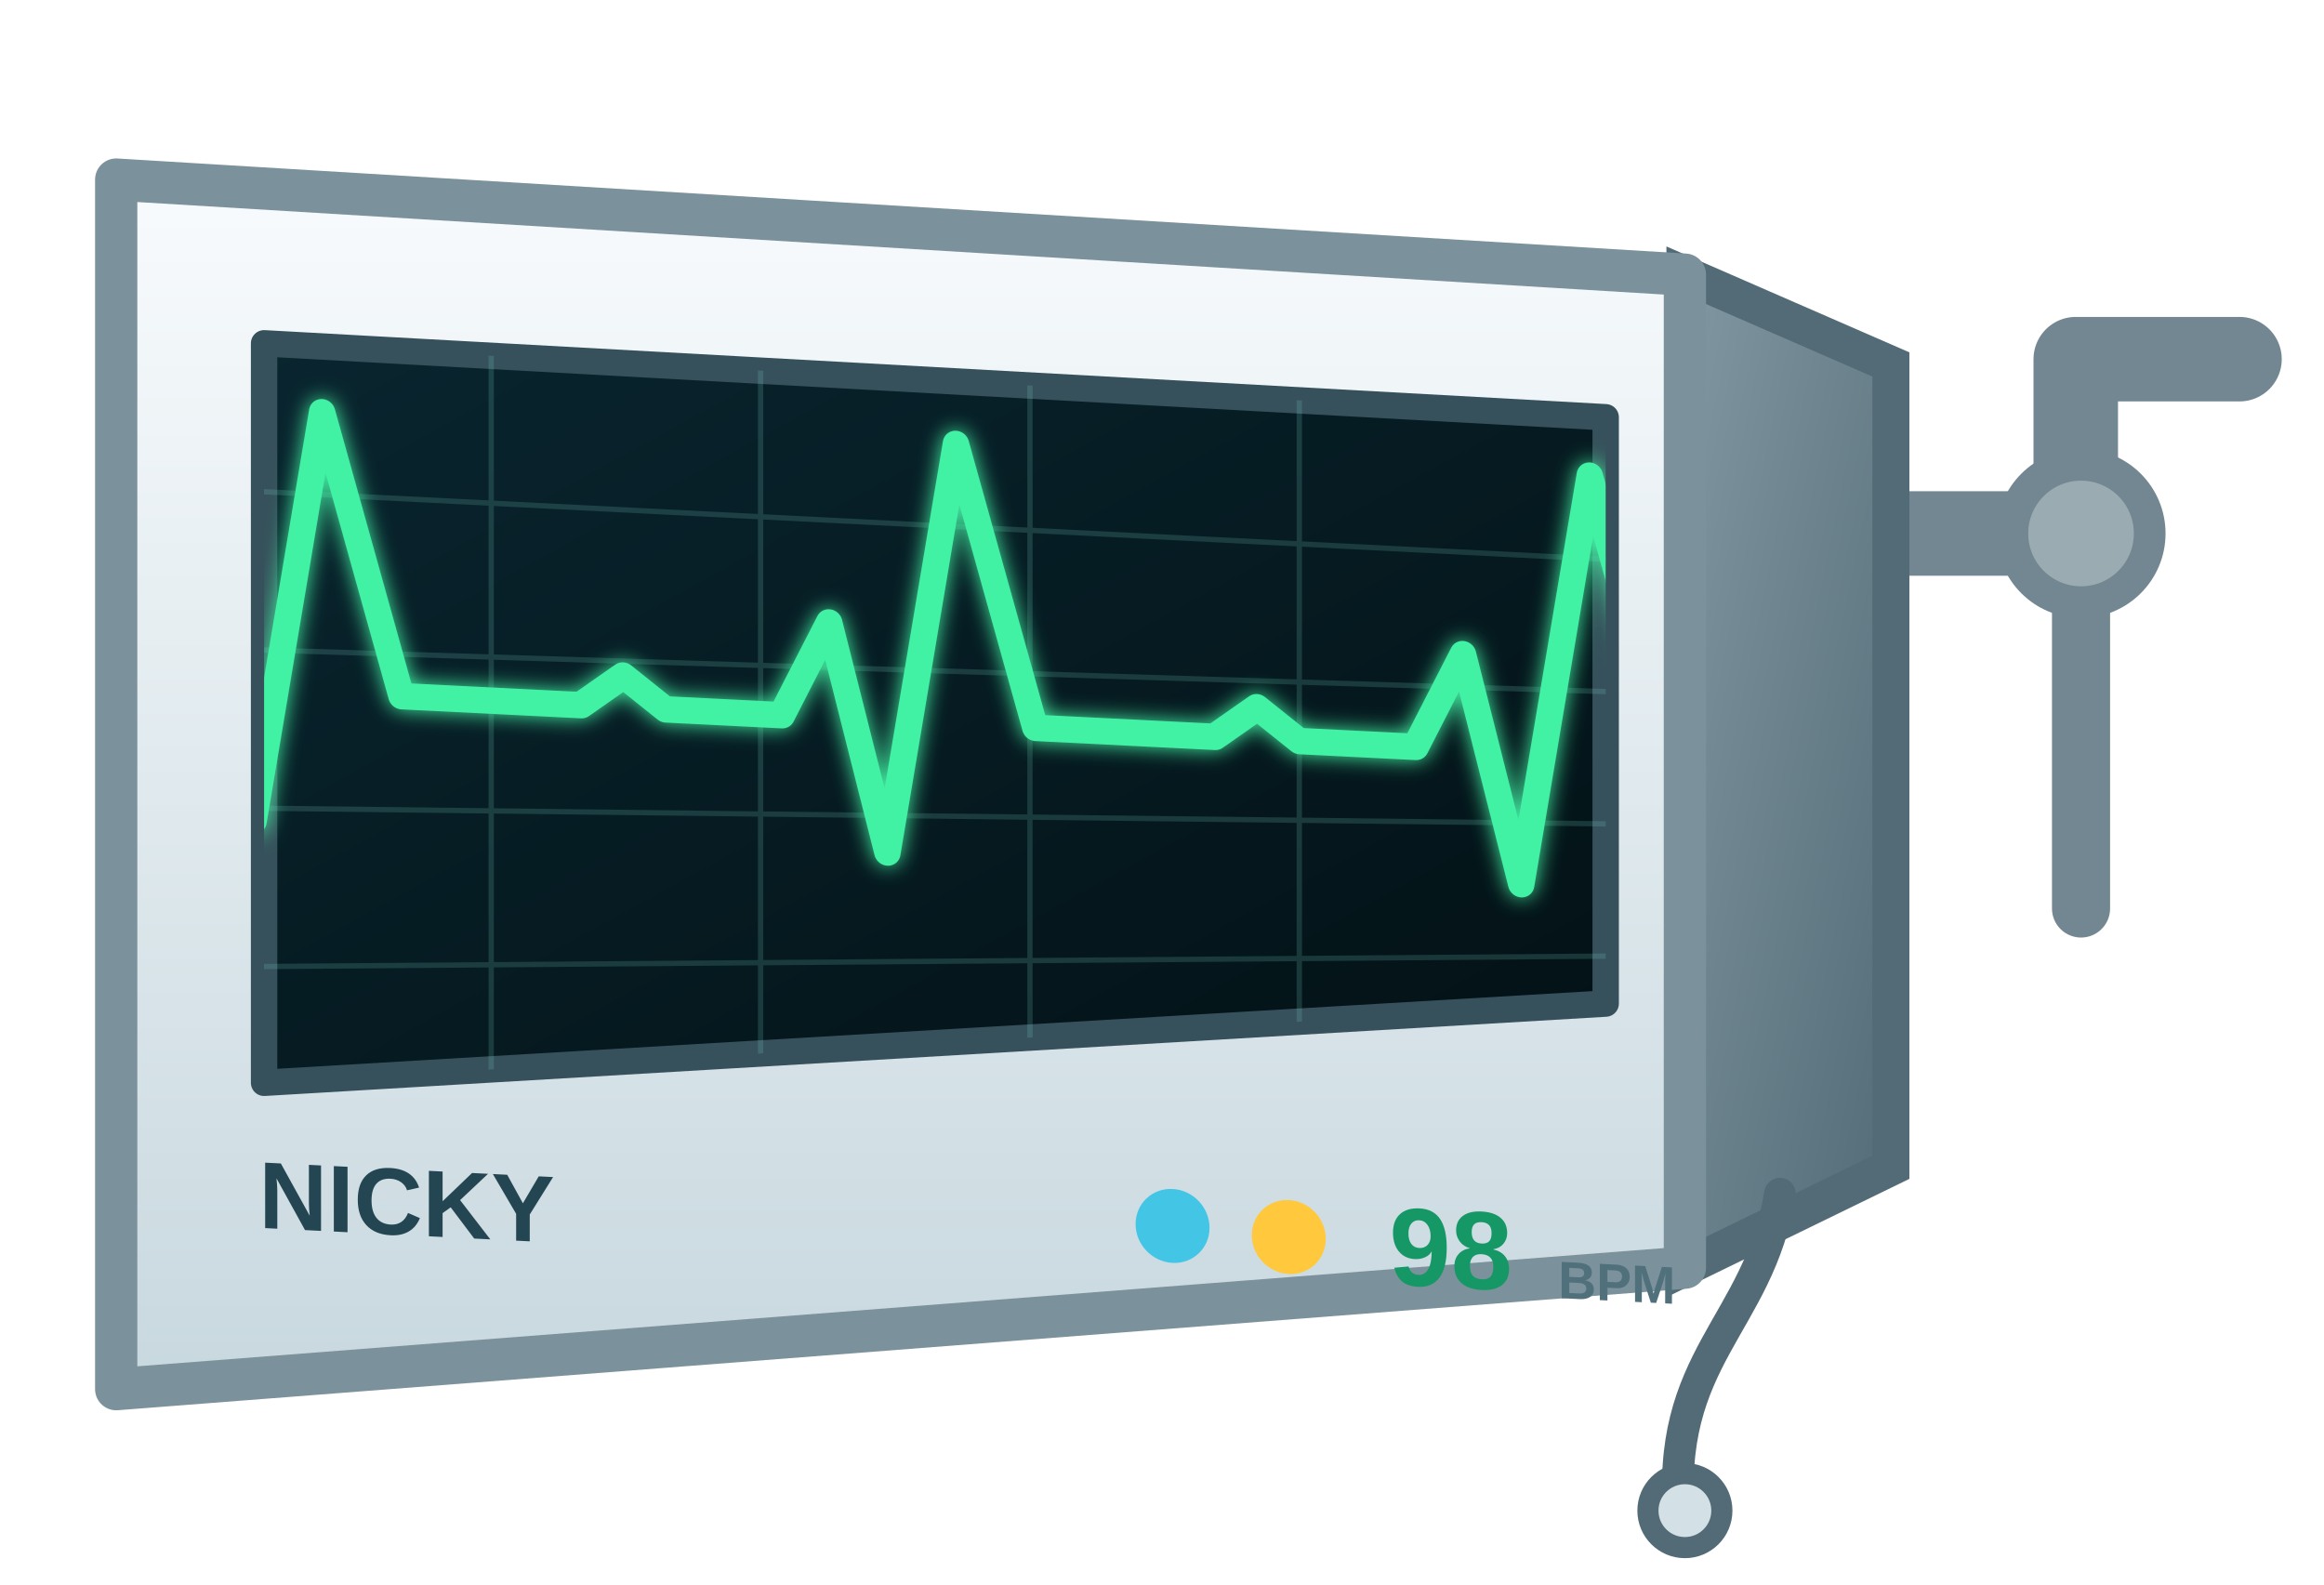
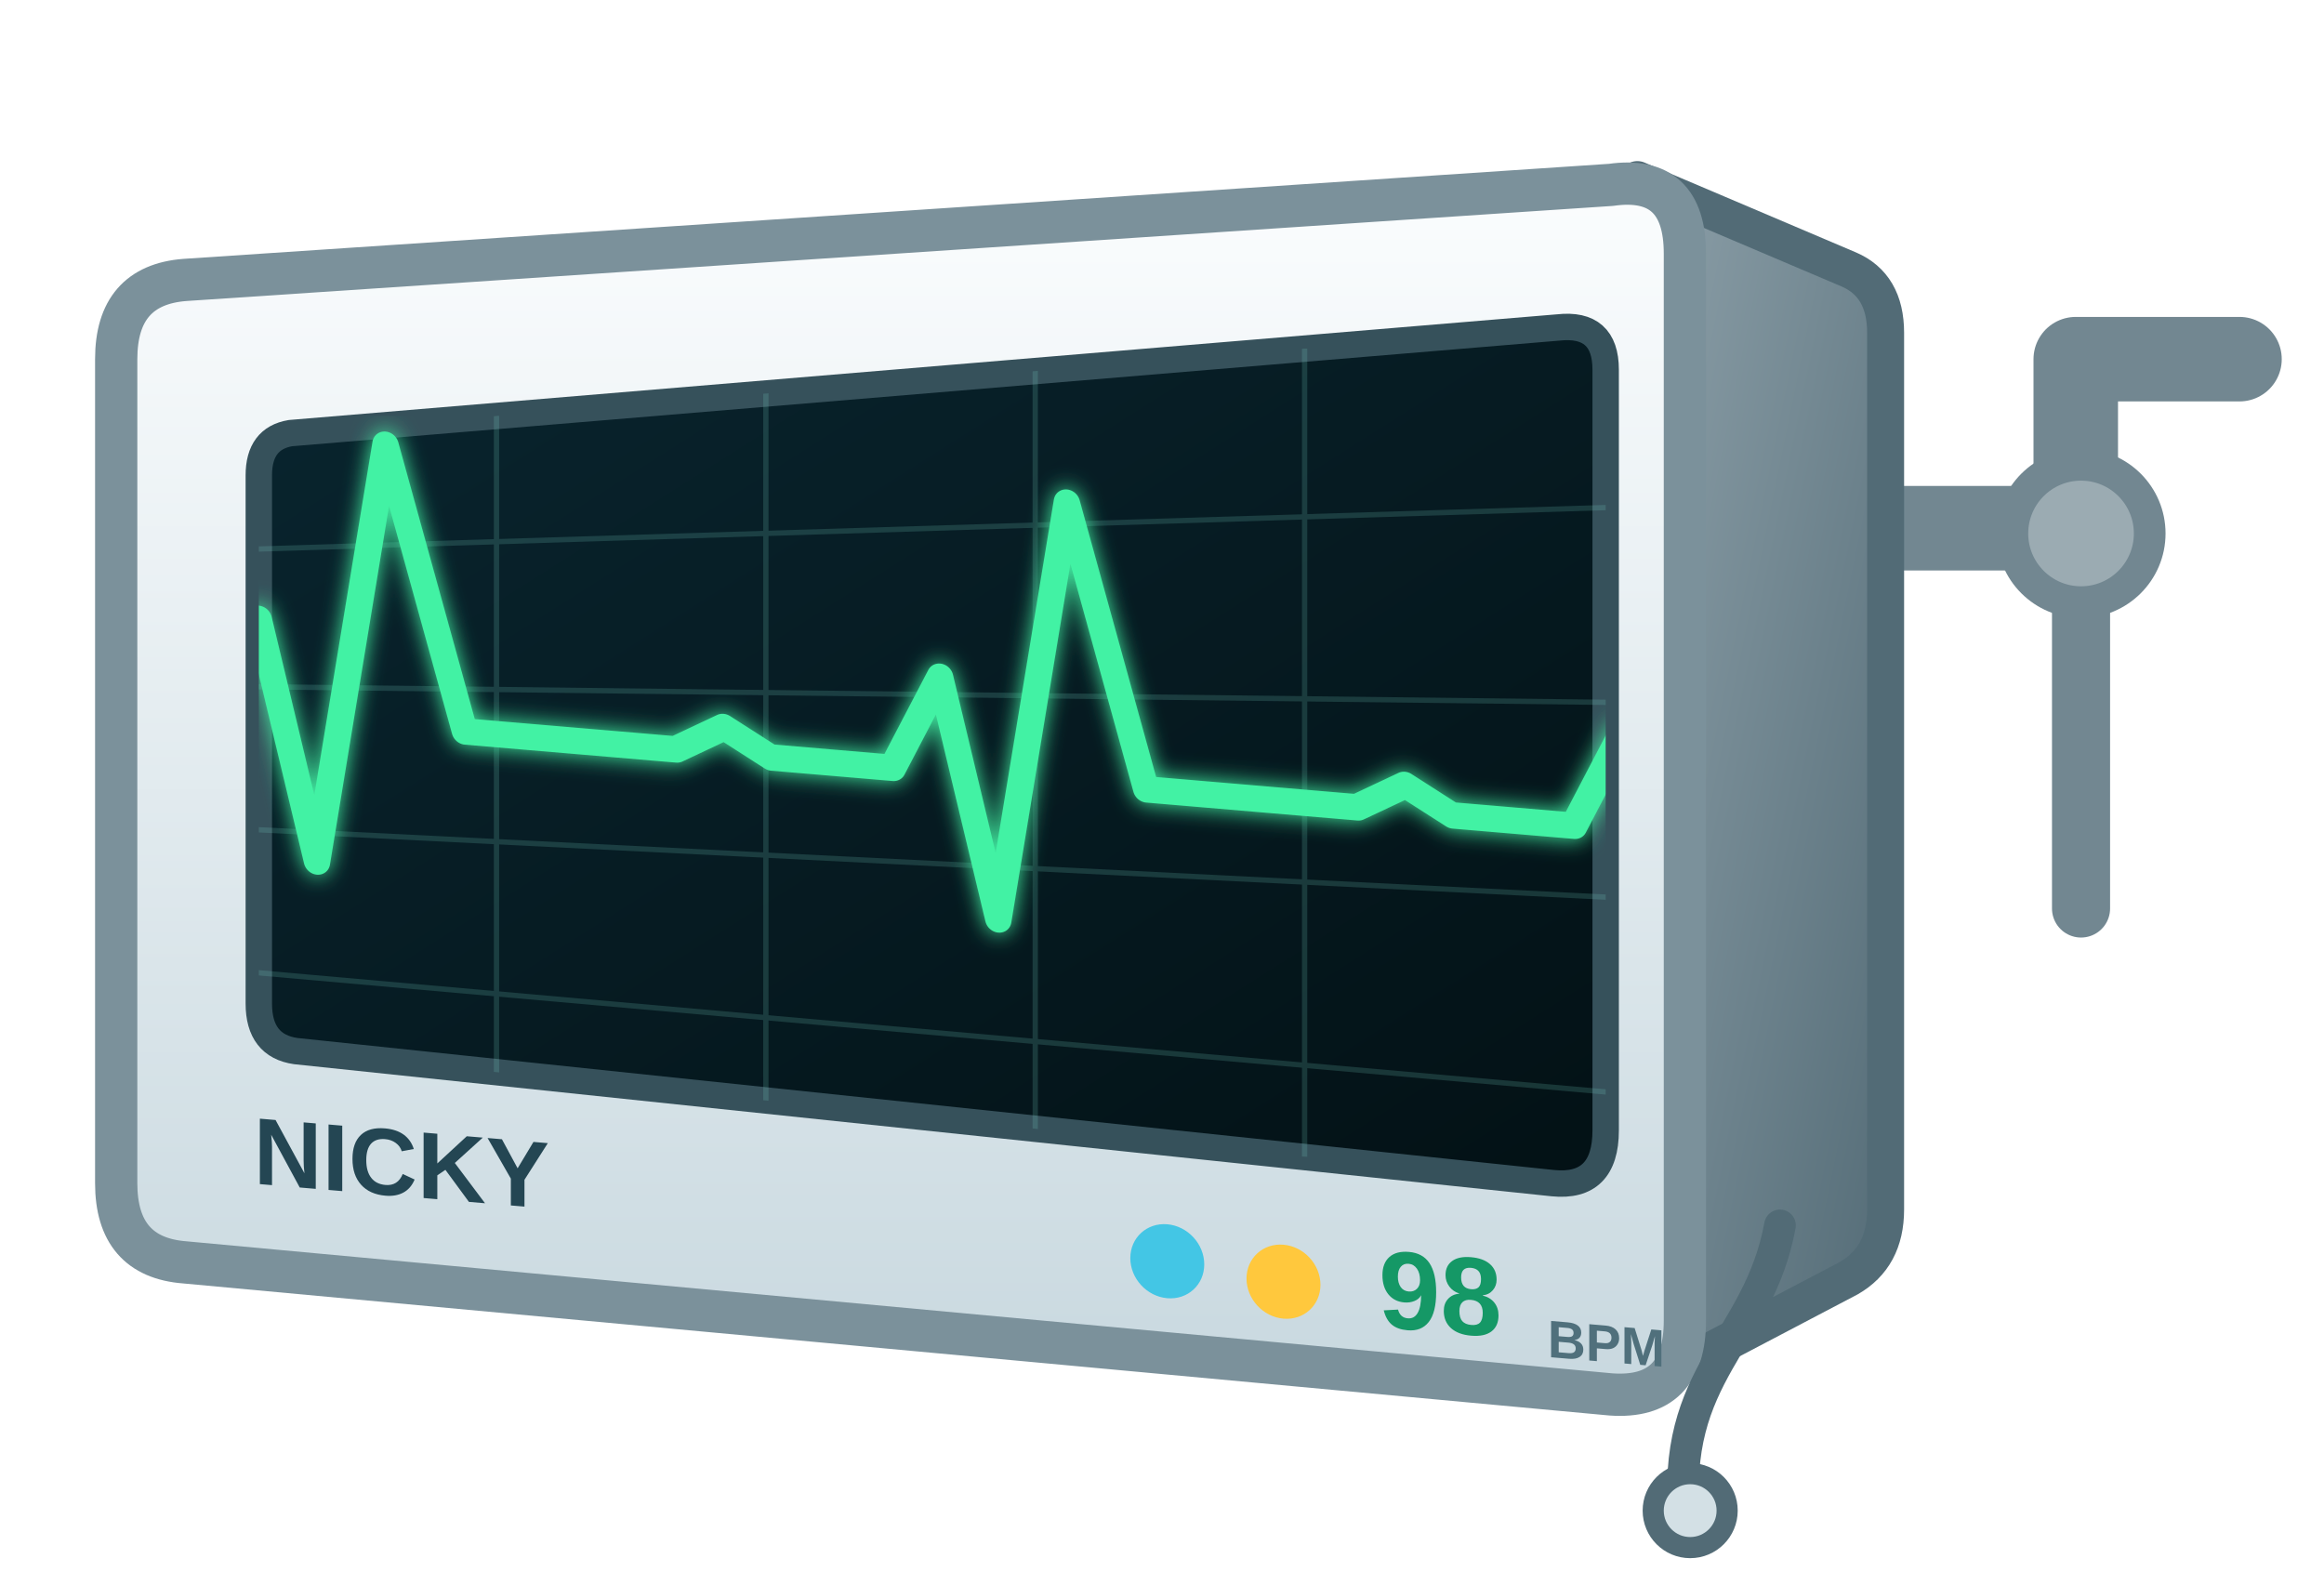
<svg xmlns="http://www.w3.org/2000/svg" viewBox="0 0 440 300" role="img" aria-label="Wall-mounted heart-rate monitor angled toward the nurse with a moving green heartbeat trace">
  <defs>
    <linearGradient id="case" x1="0" y1="0" x2="0" y2="1">
-       <stop offset="0" stop-color="#f8fbfd" />
+       <stop offset="0" stop-color="#fbfdfe" />
      <stop offset="1" stop-color="#c8d8df" />
    </linearGradient>
    <linearGradient id="side" x1="0" y1="0" x2="1" y2="1">
-       <stop stop-color="#8197a1" />
-       <stop offset="1" stop-color="#526b76" />
+       <stop stop-color="#8da0a9" />
+       <stop offset="1" stop-color="#536b76" />
    </linearGradient>
    <linearGradient id="screen" x1="0" y1="0" x2="1" y2="1">
      <stop stop-color="#09252f" />
      <stop offset="1" stop-color="#031115" />
    </linearGradient>
    <filter id="glow" x="-20%" y="-70%" width="140%" height="240%">
      <feGaussianBlur stdDeviation="2" result="blur" />
      <feMerge>
        <feMergeNode in="blur" />
        <feMergeNode in="SourceGraphic" />
      </feMerge>
    </filter>
    <clipPath id="screenClip">
-       <polygon points="50,65 304,79 304,190 50,205" />
+       <path d="M55 82Q49 83 49 90L49 190Q49 198 56 199L294 224Q304 225 304 214L304 70Q304 61 295 62Z" />
    </clipPath>
  </defs>
  <g fill="none" stroke="#728791" stroke-linecap="round" stroke-linejoin="round">
-     <path d="M347 101h46V68h31" stroke-width="16" />
+     <path d="M350 100h43V68h31" stroke-width="16" />
    <path d="M394 69v103" stroke-width="11" />
    <circle cx="394" cy="101" r="13" fill="#9babb2" stroke-width="6" />
  </g>
-   <polygon points="319,52 358,69 358,221 319,240" fill="url(#side)" stroke="#526b76" stroke-width="7" />
-   <polygon points="22,34 319,52 319,240 22,263" fill="url(#case)" stroke="#7b919b" stroke-width="8" stroke-linejoin="round" />
-   <polygon points="50,65 304,79 304,190 50,205" fill="url(#screen)" stroke="#36515b" stroke-width="5" stroke-linejoin="round" />
+   <path d="M310 34L350 51Q357 54 357 63L357 229Q357 238 350 242L310 263Z" fill="url(#side)" stroke="#526b76" stroke-width="7" stroke-linejoin="round" />
+   <path d="M35 53Q22 54 22 68L22 224Q22 238 35 239L305 264Q319 265 319 250L319 48Q319 33 305 35Z" fill="url(#case)" stroke="#7b919b" stroke-width="8" stroke-linejoin="round" />
+   <path d="M55 82Q49 83 49 90L49 190Q49 198 56 199L294 224Q304 225 304 214L304 70Q304 61 295 62Z" fill="url(#screen)" stroke="#36515b" stroke-width="5" stroke-linejoin="round" />
  <g clip-path="url(#screenClip)" opacity=".18" stroke="#78d9c8" stroke-width="1">
-     <path d="M48 93l258 13M48 123l258 8M48 153l258 3M48 183l258-2" />
-     <path d="M93 63v140M144 67v133M195 70v127M246 74v120" />
+     <path d="M47 104L307 96M47 130l260 3M47 157l260 13M47 184l260 23" />
+     <path d="M94 77v127M145 73v136M196 69v145M247 66v153" />
  </g>
-   <g clip-path="url(#screenClip)" filter="url(#glow)">
-     <g class="ecg-scroll" transform="matrix(1 .05 0 1 0 0)">
-       <path d="M-160 128h30l8-6 8 6h22l9-18 11 43 13-78 15 53h34l8-6 8 6h22l9-18 11 43 13-78 15 53h34l8-6 8 6h22l9-18 11 43 13-78 15 53h34l8-6 8 6h22l9-18 11 43 13-78 15 53h34l8-6 8 6h22l9-18 11 43 13-78 15 53h45" fill="none" stroke="#43f2a4" stroke-width="5" stroke-linecap="round" stroke-linejoin="round" />
+   <g clip-path="url(#screenClip)" filter="url(#glow)" transform="matrix(1 .085 0 1 0 -8)">
+     <g>
+       <path d="M-170 139h40l9-5 9 5h23l9-18 11 45 13-80 15 53h40l9-5 9 5h23l9-18 11 45 13-80 15 53h40l9-5 9 5h23l9-18 11 45 13-80 15 53h40l9-5 9 5h23l9-18 11 45 13-80 15 53h40l9-5 9 5h23l9-18 11 45 13-80 15 53h55" fill="none" stroke="#43f2a4" stroke-width="5" stroke-linecap="round" stroke-linejoin="round" />
+       <animateTransform attributeName="transform" type="translate" from="0 0" to="-150 0" dur="1.65s" repeatCount="indefinite" />
    </g>
  </g>
-   <g transform="matrix(1 .05 0 1 0 0)" font-family="Arial, sans-serif" font-weight="700">
-     <text x="49" y="230" font-size="18" fill="#244653">NICKY</text>
-     <circle cx="222" cy="221" r="7" fill="#43c6e5" />
-     <circle cx="244" cy="222" r="7" fill="#ffc83d" />
-     <text x="263" y="230" font-size="21" fill="#159866">98</text>
-     <text x="295" y="231" font-size="10" fill="#50707c">BPM</text>
+   <g transform="matrix(1 .085 0 1 0 -4)" font-family="Arial, sans-serif" font-weight="700">
+     <text x="48" y="224" font-size="18" fill="#244653">NICKY</text>
+     <circle cx="221" cy="224" r="7" fill="#43c6e5" />
+     <circle cx="243" cy="226" r="7" fill="#ffc83d" />
+     <text x="261" y="233" font-size="21" fill="#159866">98</text>
+     <text x="293" y="236" font-size="10" fill="#50707c">BPM</text>
  </g>
-   <path d="M337 226c-4 25-22 31-19 62" fill="none" stroke="#526b76" stroke-width="6" stroke-linecap="round" />
-   <circle cx="319" cy="286" r="7" fill="#d3e0e5" stroke="#526b76" stroke-width="4" />
-   <style>
-     .ecg-scroll {
-       animation: ecg-scroll 1.65s linear infinite;
-       transform-box: fill-box;
-       transform-origin: center;
-     }
-     @keyframes ecg-scroll {
-       from { translate: 0 0; }
-       to { translate: -150px 0; }
-     }
-     @media (prefers-reduced-motion: reduce) {
-       .ecg-scroll { animation: none; }
-     }
-   </style>
+   <path d="M337 232c-4 22-21 28-18 56" fill="none" stroke="#526b76" stroke-width="6" stroke-linecap="round" />
+   <circle cx="320" cy="286" r="7" fill="#d3e0e5" stroke="#526b76" stroke-width="4" />
</svg>
